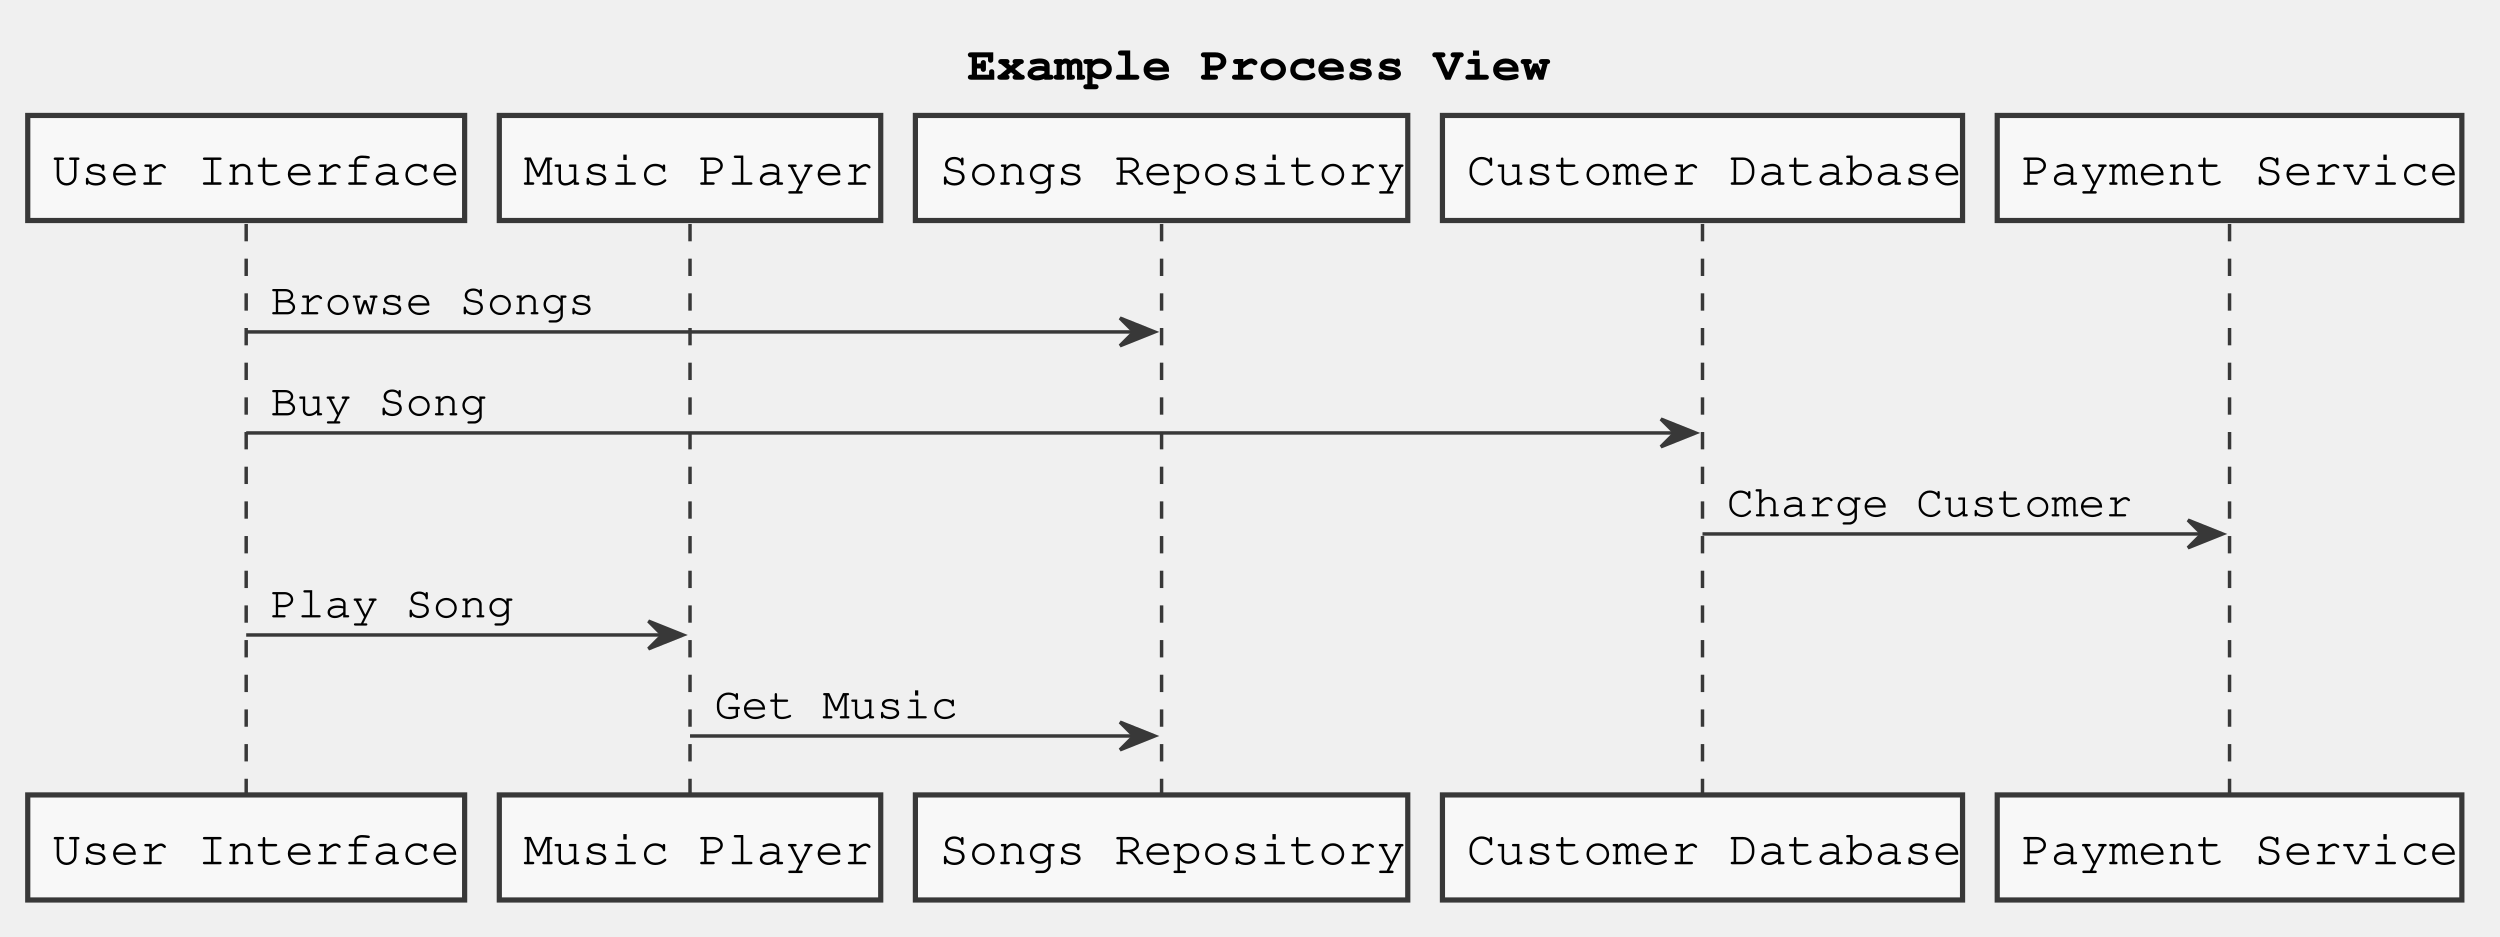
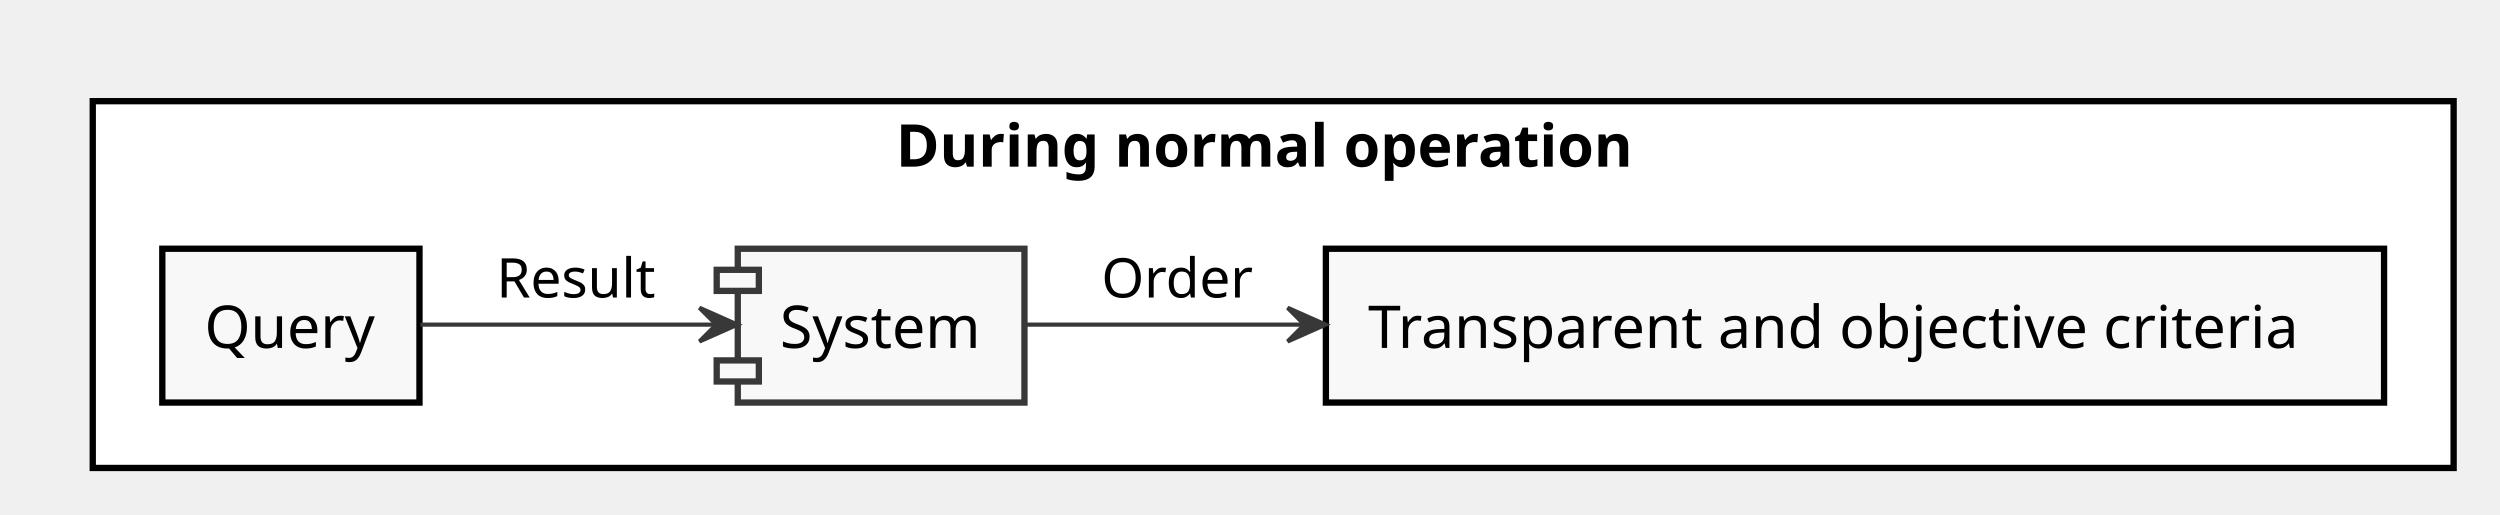
- <svg xmlns="http://www.w3.org/2000/svg" contentScriptType="application/ecmascript" contentStyleType="text/css" height="270px" preserveAspectRatio="none" style="width:721px;height:270px;" version="1.1" viewBox="0 0 721 270" width="721px" zoomAndPan="magnify">
+ <svg xmlns="http://www.w3.org/2000/svg" contentScriptType="application/ecmascript" contentStyleType="text/css" height="122px" preserveAspectRatio="none" style="width:593px;height:122px;" version="1.1" viewBox="0 0 593 122" width="593px" zoomAndPan="magnify">
  <defs />
  <g>
-     <text fill="#000000" font-family="Courier" font-size="14" font-weight="bold" lengthAdjust="spacingAndGlyphs" textLength="160" x="279" y="22.995">Example Process View</text>
-     <line style="stroke: #383838; stroke-width: 1.0; stroke-dasharray: 5.0,5.0;" x1="71" x2="71" y1="64.594" y2="230.258" />
-     <line style="stroke: #383838; stroke-width: 1.0; stroke-dasharray: 5.0,5.0;" x1="199" x2="199" y1="64.594" y2="230.258" />
-     <line style="stroke: #383838; stroke-width: 1.0; stroke-dasharray: 5.0,5.0;" x1="335" x2="335" y1="64.594" y2="230.258" />
-     <line style="stroke: #383838; stroke-width: 1.0; stroke-dasharray: 5.0,5.0;" x1="491" x2="491" y1="64.594" y2="230.258" />
-     <line style="stroke: #383838; stroke-width: 1.0; stroke-dasharray: 5.0,5.0;" x1="643" x2="643" y1="64.594" y2="230.258" />
-     <rect fill="#F8F8F8" height="30.297" style="stroke: #383838; stroke-width: 1.5;" width="126" x="8" y="33.297" />
-     <text fill="#000000" font-family="Courier" font-size="14" lengthAdjust="spacingAndGlyphs" textLength="112" x="15" y="53.292">User Interface</text>
-     <rect fill="#F8F8F8" height="30.297" style="stroke: #383838; stroke-width: 1.5;" width="126" x="8" y="229.258" />
-     <text fill="#000000" font-family="Courier" font-size="14" lengthAdjust="spacingAndGlyphs" textLength="112" x="15" y="249.253">User Interface</text>
-     <rect fill="#F8F8F8" height="30.297" style="stroke: #383838; stroke-width: 1.5;" width="110" x="144" y="33.297" />
-     <text fill="#000000" font-family="Courier" font-size="14" lengthAdjust="spacingAndGlyphs" textLength="96" x="151" y="53.292">Music Player</text>
-     <rect fill="#F8F8F8" height="30.297" style="stroke: #383838; stroke-width: 1.5;" width="110" x="144" y="229.258" />
-     <text fill="#000000" font-family="Courier" font-size="14" lengthAdjust="spacingAndGlyphs" textLength="96" x="151" y="249.253">Music Player</text>
-     <rect fill="#F8F8F8" height="30.297" style="stroke: #383838; stroke-width: 1.5;" width="142" x="264" y="33.297" />
-     <text fill="#000000" font-family="Courier" font-size="14" lengthAdjust="spacingAndGlyphs" textLength="128" x="271" y="53.292">Songs Repository</text>
-     <rect fill="#F8F8F8" height="30.297" style="stroke: #383838; stroke-width: 1.5;" width="142" x="264" y="229.258" />
-     <text fill="#000000" font-family="Courier" font-size="14" lengthAdjust="spacingAndGlyphs" textLength="128" x="271" y="249.253">Songs Repository</text>
-     <rect fill="#F8F8F8" height="30.297" style="stroke: #383838; stroke-width: 1.5;" width="150" x="416" y="33.297" />
-     <text fill="#000000" font-family="Courier" font-size="14" lengthAdjust="spacingAndGlyphs" textLength="136" x="423" y="53.292">Customer Database</text>
-     <rect fill="#F8F8F8" height="30.297" style="stroke: #383838; stroke-width: 1.5;" width="150" x="416" y="229.258" />
-     <text fill="#000000" font-family="Courier" font-size="14" lengthAdjust="spacingAndGlyphs" textLength="136" x="423" y="249.253">Customer Database</text>
-     <rect fill="#F8F8F8" height="30.297" style="stroke: #383838; stroke-width: 1.5;" width="134" x="576" y="33.297" />
-     <text fill="#000000" font-family="Courier" font-size="14" lengthAdjust="spacingAndGlyphs" textLength="120" x="583" y="53.292">Payment Service</text>
-     <rect fill="#F8F8F8" height="30.297" style="stroke: #383838; stroke-width: 1.5;" width="134" x="576" y="229.258" />
-     <text fill="#000000" font-family="Courier" font-size="14" lengthAdjust="spacingAndGlyphs" textLength="120" x="583" y="249.253">Payment Service</text>
-     <polygon fill="#383838" points="323,91.727,333,95.727,323,99.727,327,95.727" style="stroke: #383838; stroke-width: 1.0;" />
-     <line style="stroke: #383838; stroke-width: 1.0;" x1="71" x2="329" y1="95.727" y2="95.727" />
-     <text fill="#000000" font-family="Courier" font-size="13" lengthAdjust="spacingAndGlyphs" textLength="96" x="78" y="90.661">Browse Songs</text>
-     <polygon fill="#383838" points="479,120.859,489,124.859,479,128.859,483,124.859" style="stroke: #383838; stroke-width: 1.0;" />
-     <line style="stroke: #383838; stroke-width: 1.0;" x1="71" x2="485" y1="124.859" y2="124.859" />
-     <text fill="#000000" font-family="Courier" font-size="13" lengthAdjust="spacingAndGlyphs" textLength="64" x="78" y="119.793">Buy Song</text>
-     <polygon fill="#383838" points="631,149.992,641,153.992,631,157.992,635,153.992" style="stroke: #383838; stroke-width: 1.0;" />
-     <line style="stroke: #383838; stroke-width: 1.0;" x1="491" x2="637" y1="153.992" y2="153.992" />
-     <text fill="#000000" font-family="Courier" font-size="13" lengthAdjust="spacingAndGlyphs" textLength="120" x="498" y="148.926">Charge Customer</text>
-     <polygon fill="#383838" points="187,179.125,197,183.125,187,187.125,191,183.125" style="stroke: #383838; stroke-width: 1.0;" />
-     <line style="stroke: #383838; stroke-width: 1.0;" x1="71" x2="193" y1="183.125" y2="183.125" />
-     <text fill="#000000" font-family="Courier" font-size="13" lengthAdjust="spacingAndGlyphs" textLength="72" x="78" y="178.059">Play Song</text>
-     <polygon fill="#383838" points="323,208.258,333,212.258,323,216.258,327,212.258" style="stroke: #383838; stroke-width: 1.0;" />
-     <line style="stroke: #383838; stroke-width: 1.0;" x1="199" x2="329" y1="212.258" y2="212.258" />
-     <text fill="#000000" font-family="Courier" font-size="13" lengthAdjust="spacingAndGlyphs" textLength="72" x="206" y="207.192">Get Music</text>
+     <rect fill="#FFFFFF" height="87" style="stroke: #000000; stroke-width: 1.5;" width="560" x="22" y="24" />
+     <text fill="#000000" font-family="sans-serif" font-size="14" font-weight="bold" lengthAdjust="spacingAndGlyphs" textLength="179" x="212.5" y="39.535">During normal operation</text>
+     <rect fill="#F8F8F8" height="36.488" style="stroke: #000000; stroke-width: 1.5;" width="61" x="38.5" y="59" />
+     <text fill="#000000" font-family="sans-serif" font-size="14" lengthAdjust="spacingAndGlyphs" textLength="41" x="48.5" y="82.535">Query</text>
+     <rect fill="#F8F8F8" height="36.488" style="stroke: #000000; stroke-width: 1.5;" width="251" x="314.5" y="59" />
+     <text fill="#000000" font-family="sans-serif" font-size="14" lengthAdjust="spacingAndGlyphs" textLength="231" x="324.5" y="82.535">Transparent and objective criteria</text>
+     <rect fill="#F8F8F8" height="36.488" style="stroke: #383838; stroke-width: 1.5;" width="68" x="175" y="59" />
+     <rect fill="#F8F8F8" height="5" style="stroke: #383838; stroke-width: 1.5;" width="10" x="170" y="64" />
+     <rect fill="#F8F8F8" height="5" style="stroke: #383838; stroke-width: 1.5;" width="10" x="170" y="85.488" />
+     <text fill="#000000" font-family="sans-serif" font-size="14" lengthAdjust="spacingAndGlyphs" textLength="48" x="185" y="82.535">System</text>
+     <path d="M99.72,77 C120.29,77 147.54,77 169.69,77 " fill="none" id="Source-&gt;System" style="stroke: #383838; stroke-width: 1.0;" />
+     <polygon fill="#383838" points="174.91,77,165.91,73,169.91,77,165.91,81,174.91,77" style="stroke: #383838; stroke-width: 1.0;" />
+     <text fill="#000000" font-family="sans-serif" font-size="13" lengthAdjust="spacingAndGlyphs" textLength="39" x="117.75" y="70.568">Result</text>
+     <path d="M243.08,77 C261.19,77 284.72,77 309.18,77 " fill="none" id="System-&gt;Measure" style="stroke: #383838; stroke-width: 1.0;" />
+     <polygon fill="#383838" points="314.42,77,305.42,73,309.42,77,305.42,81,314.42,77" style="stroke: #383838; stroke-width: 1.0;" />
+     <text fill="#000000" font-family="sans-serif" font-size="13" lengthAdjust="spacingAndGlyphs" textLength="35" x="261.25" y="70.568">Order</text>
  </g>
</svg>
